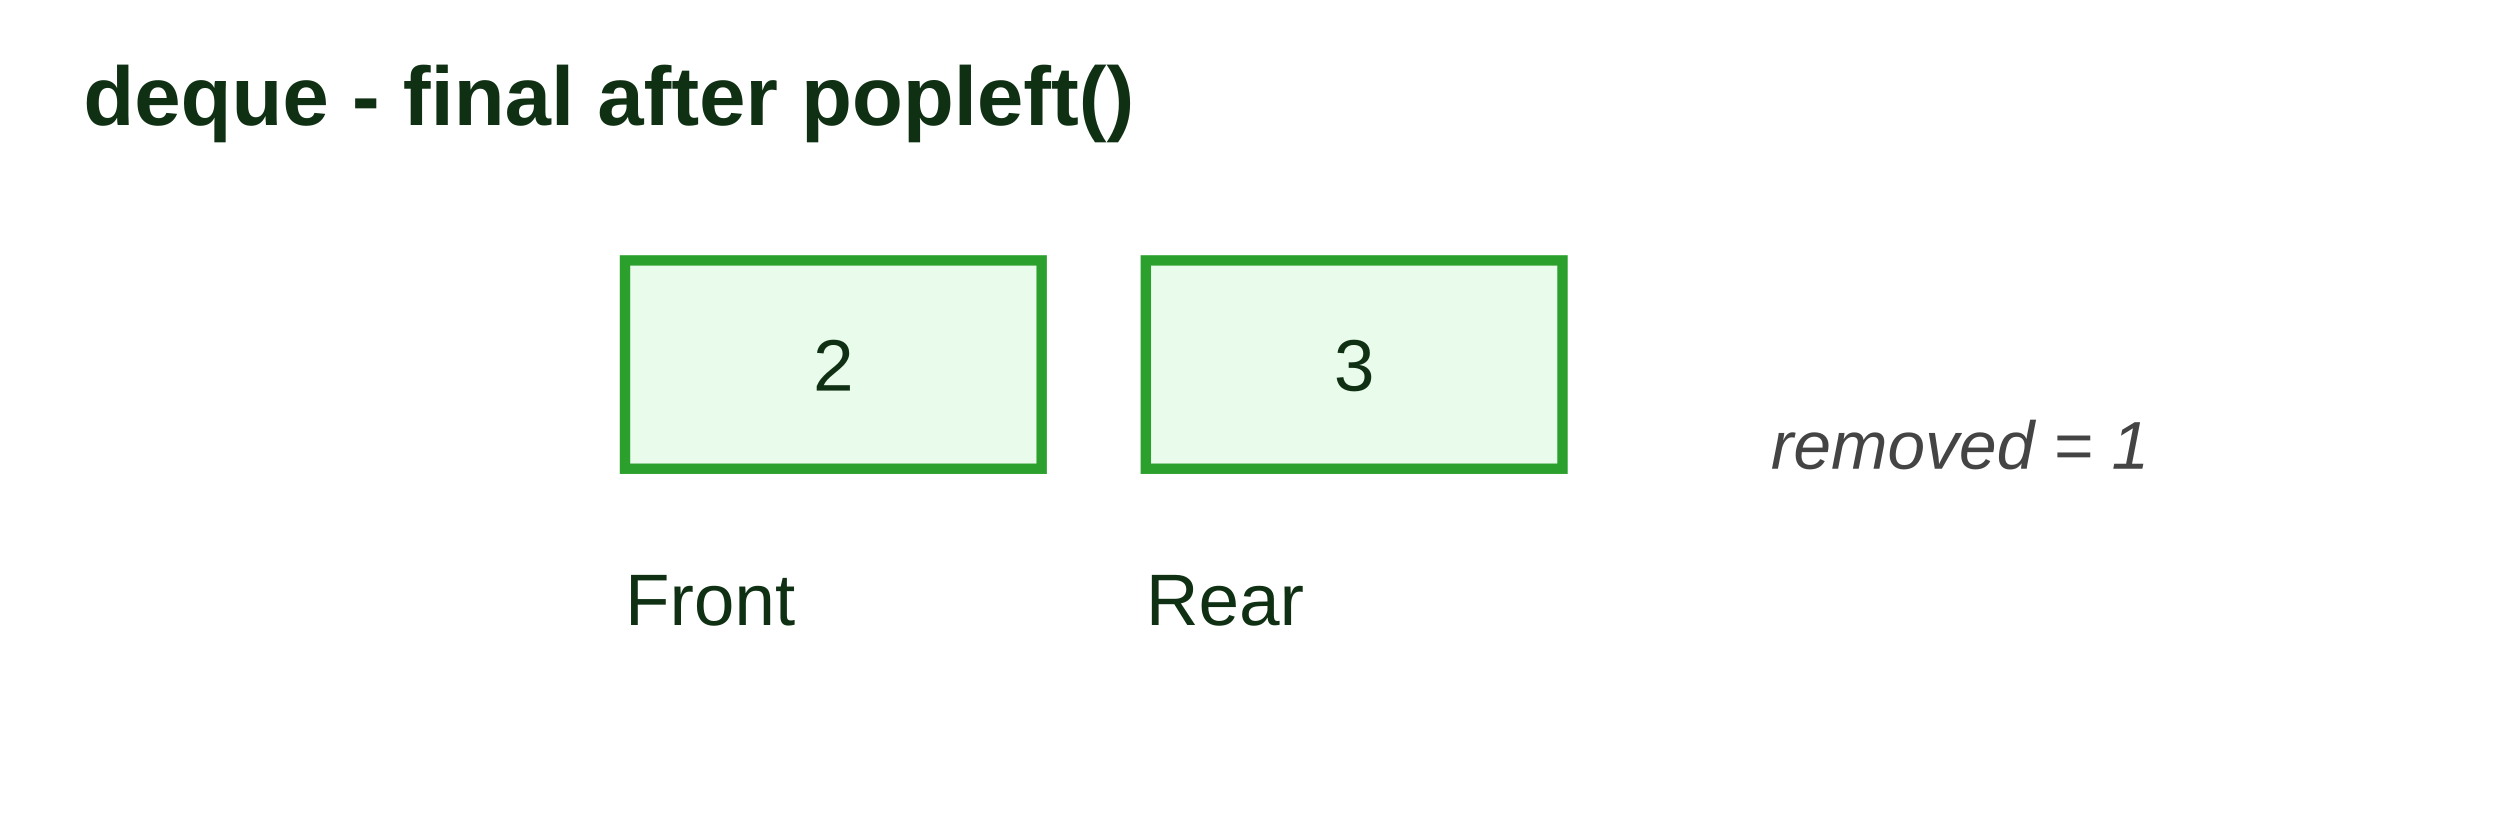
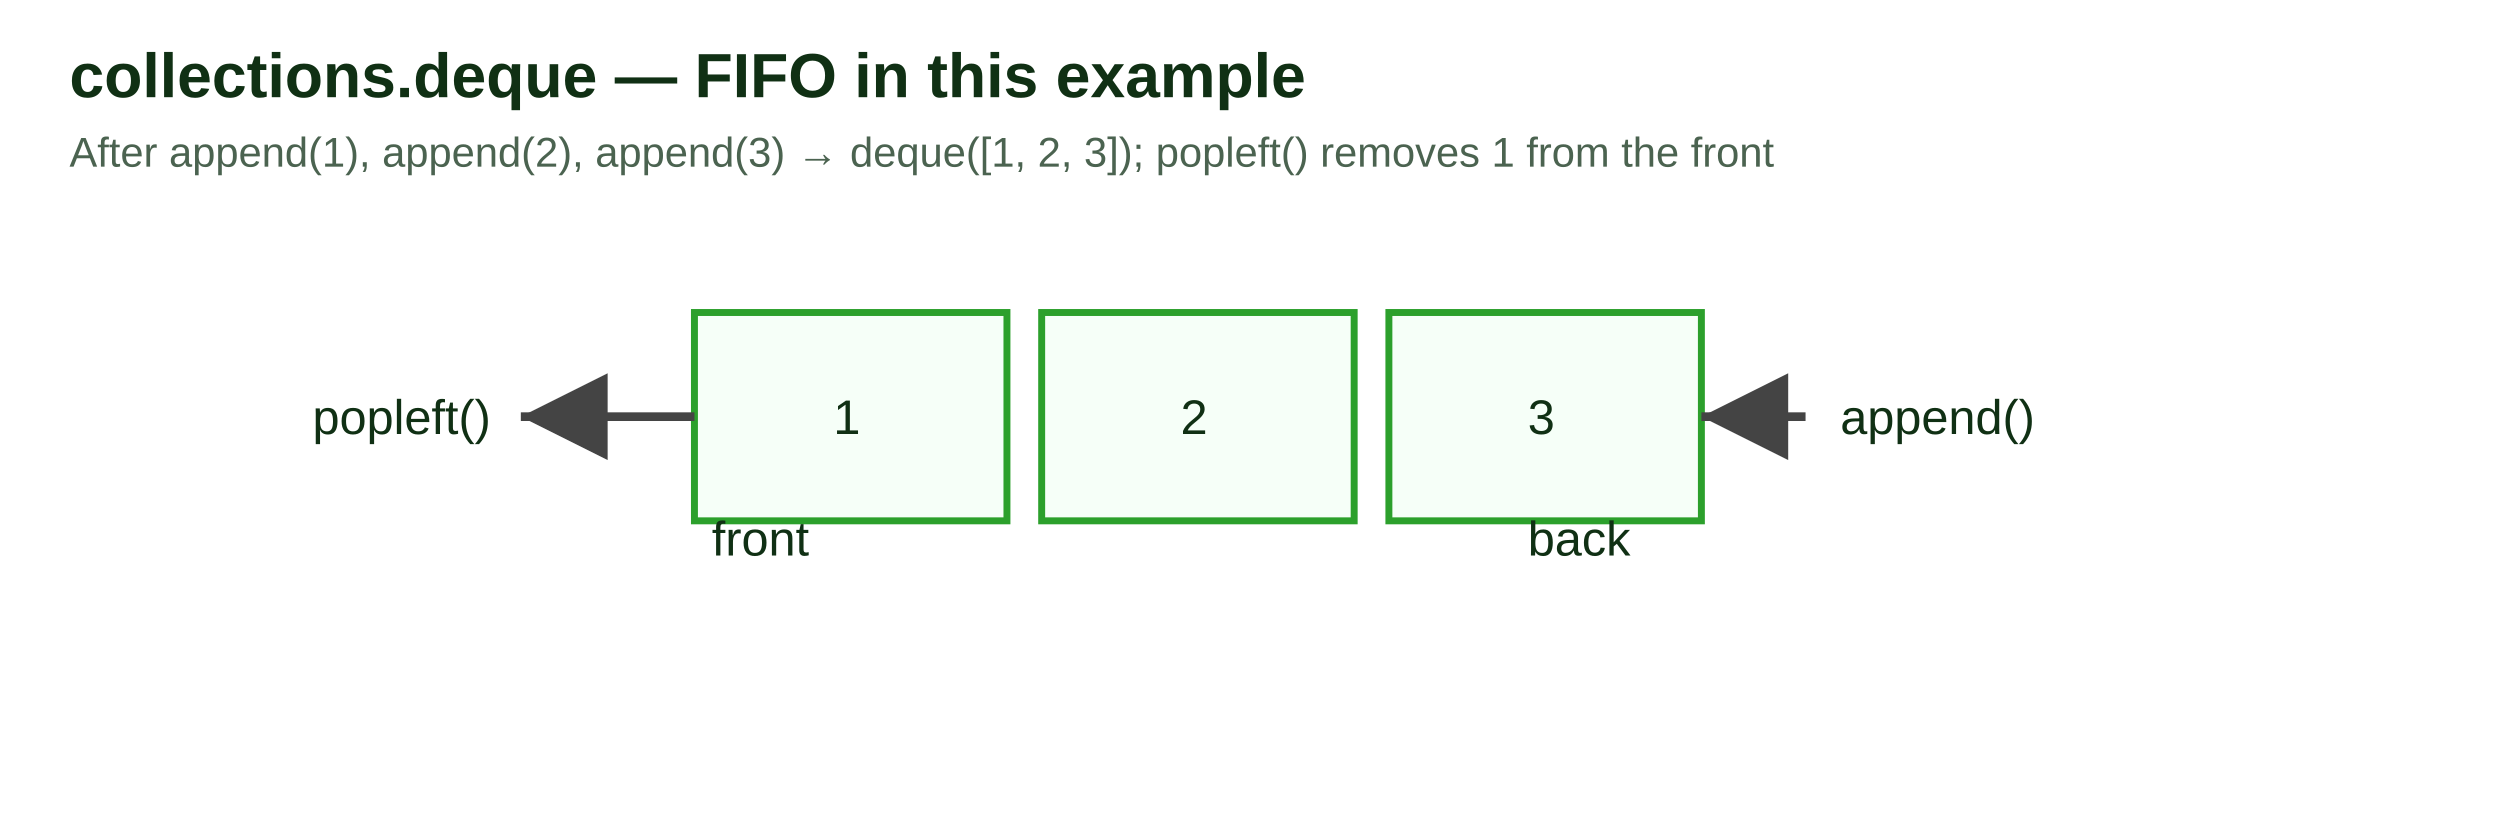
- <svg xmlns="http://www.w3.org/2000/svg" width="480" height="160" viewBox="0 0 480 160" role="img" aria-label="collections.deque final state after popleft: [2, 3]; front at 2, rear at 3; removed = 1">
+ <svg xmlns="http://www.w3.org/2000/svg" width="720" height="240" viewBox="0 0 720 240" role="img" aria-label="collections.deque as FIFO: append(1), append(2), append(3); then popleft()">
  <style>
-     .box { fill: #e9fbea; stroke: #2ca02c; stroke-width: 2; }
+     .box { fill: #f6fff8; stroke: #2ca02c; stroke-width: 2; }
    .label { font: 14px Arial, sans-serif; fill: #103014; }
-     .title { font: bold 16px Arial, sans-serif; fill: #103014; }
-     .note  { font: italic 13px Arial, sans-serif; fill: #444; }
+     .title { font: bold 18px Arial, sans-serif; fill: #103014; }
+     .hint { font: 12px Arial, sans-serif; fill: #4b6350; }
+     .arrow { stroke: #444; stroke-width: 2.5; marker-end: url(#arrow); fill: none; }
  </style>
-   <text x="16" y="24" class="title">deque - final after popleft()</text>
-   <rect x="120" y="50" width="80" height="40" class="box" />
-   <rect x="220" y="50" width="80" height="40" class="box" />
-   <text x="160" y="75" class="label" text-anchor="middle">2</text>
-   <text x="260" y="75" class="label" text-anchor="middle">3</text>
-   <text x="120" y="120" class="label">Front</text>
-   <text x="220" y="120" class="label">Rear</text>
-   <text x="340" y="90" class="note">removed = 1</text>
+   <defs>
+     <marker id="arrow" markerWidth="10" markerHeight="10" refX="10" refY="5" orient="auto-start-reverse">
+       <path d="M0,0 L10,5 L0,10 z" fill="#444" />
+     </marker>
+   </defs>
+   <text x="20" y="28" class="title">collections.deque — FIFO in this example</text>
+   <text x="20" y="48" class="hint">After append(1), append(2), append(3) → deque([1, 2, 3]); popleft() removes 1 from the front</text>
+   <rect x="200" y="90" width="90" height="60" class="box" />
+   <rect x="300" y="90" width="90" height="60" class="box" />
+   <rect x="400" y="90" width="90" height="60" class="box" />
+   <text x="240" y="125" class="label">1</text>
+   <text x="340" y="125" class="label">2</text>
+   <text x="440" y="125" class="label">3</text>
+   <text x="205" y="160" class="label">front</text>
+   <text x="440" y="160" class="label">back</text>
+   <line x1="200" y1="120" x2="150" y2="120" class="arrow" />
+   <text x="90" y="125" class="label">popleft()</text>
+   <line x1="520" y1="120" x2="490" y2="120" class="arrow" />
+   <text x="530" y="125" class="label">append()</text>
</svg>
